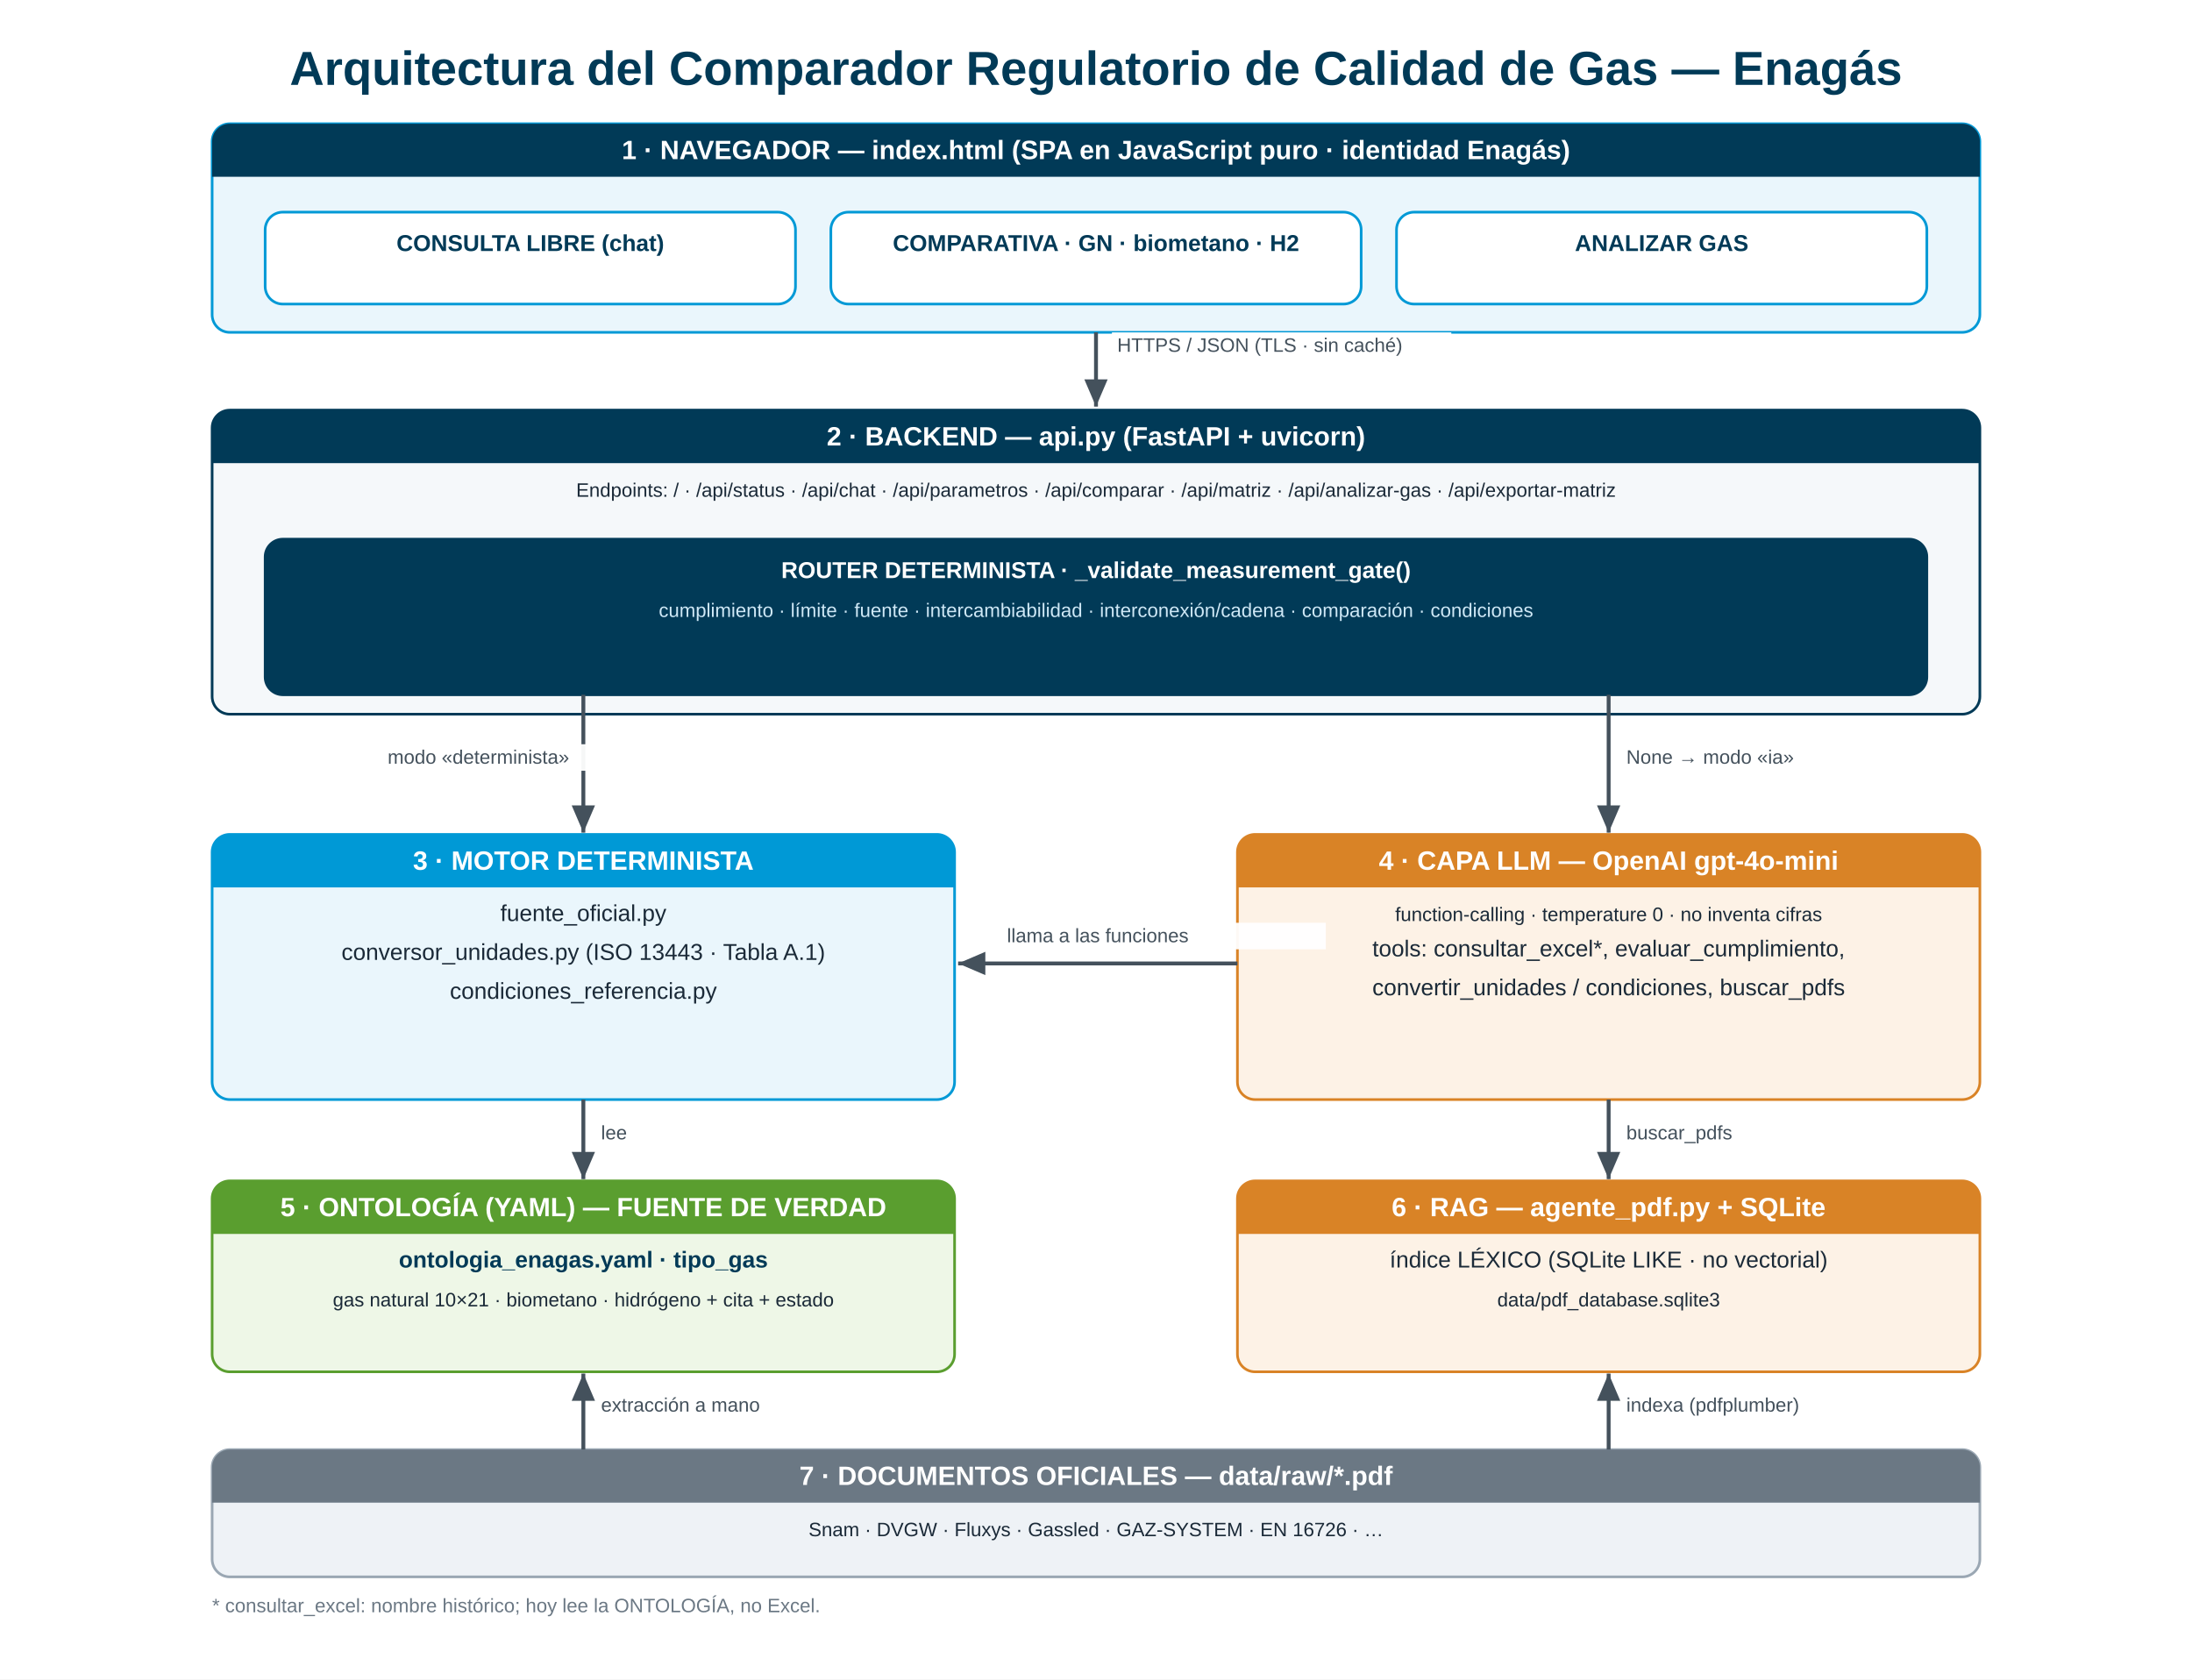
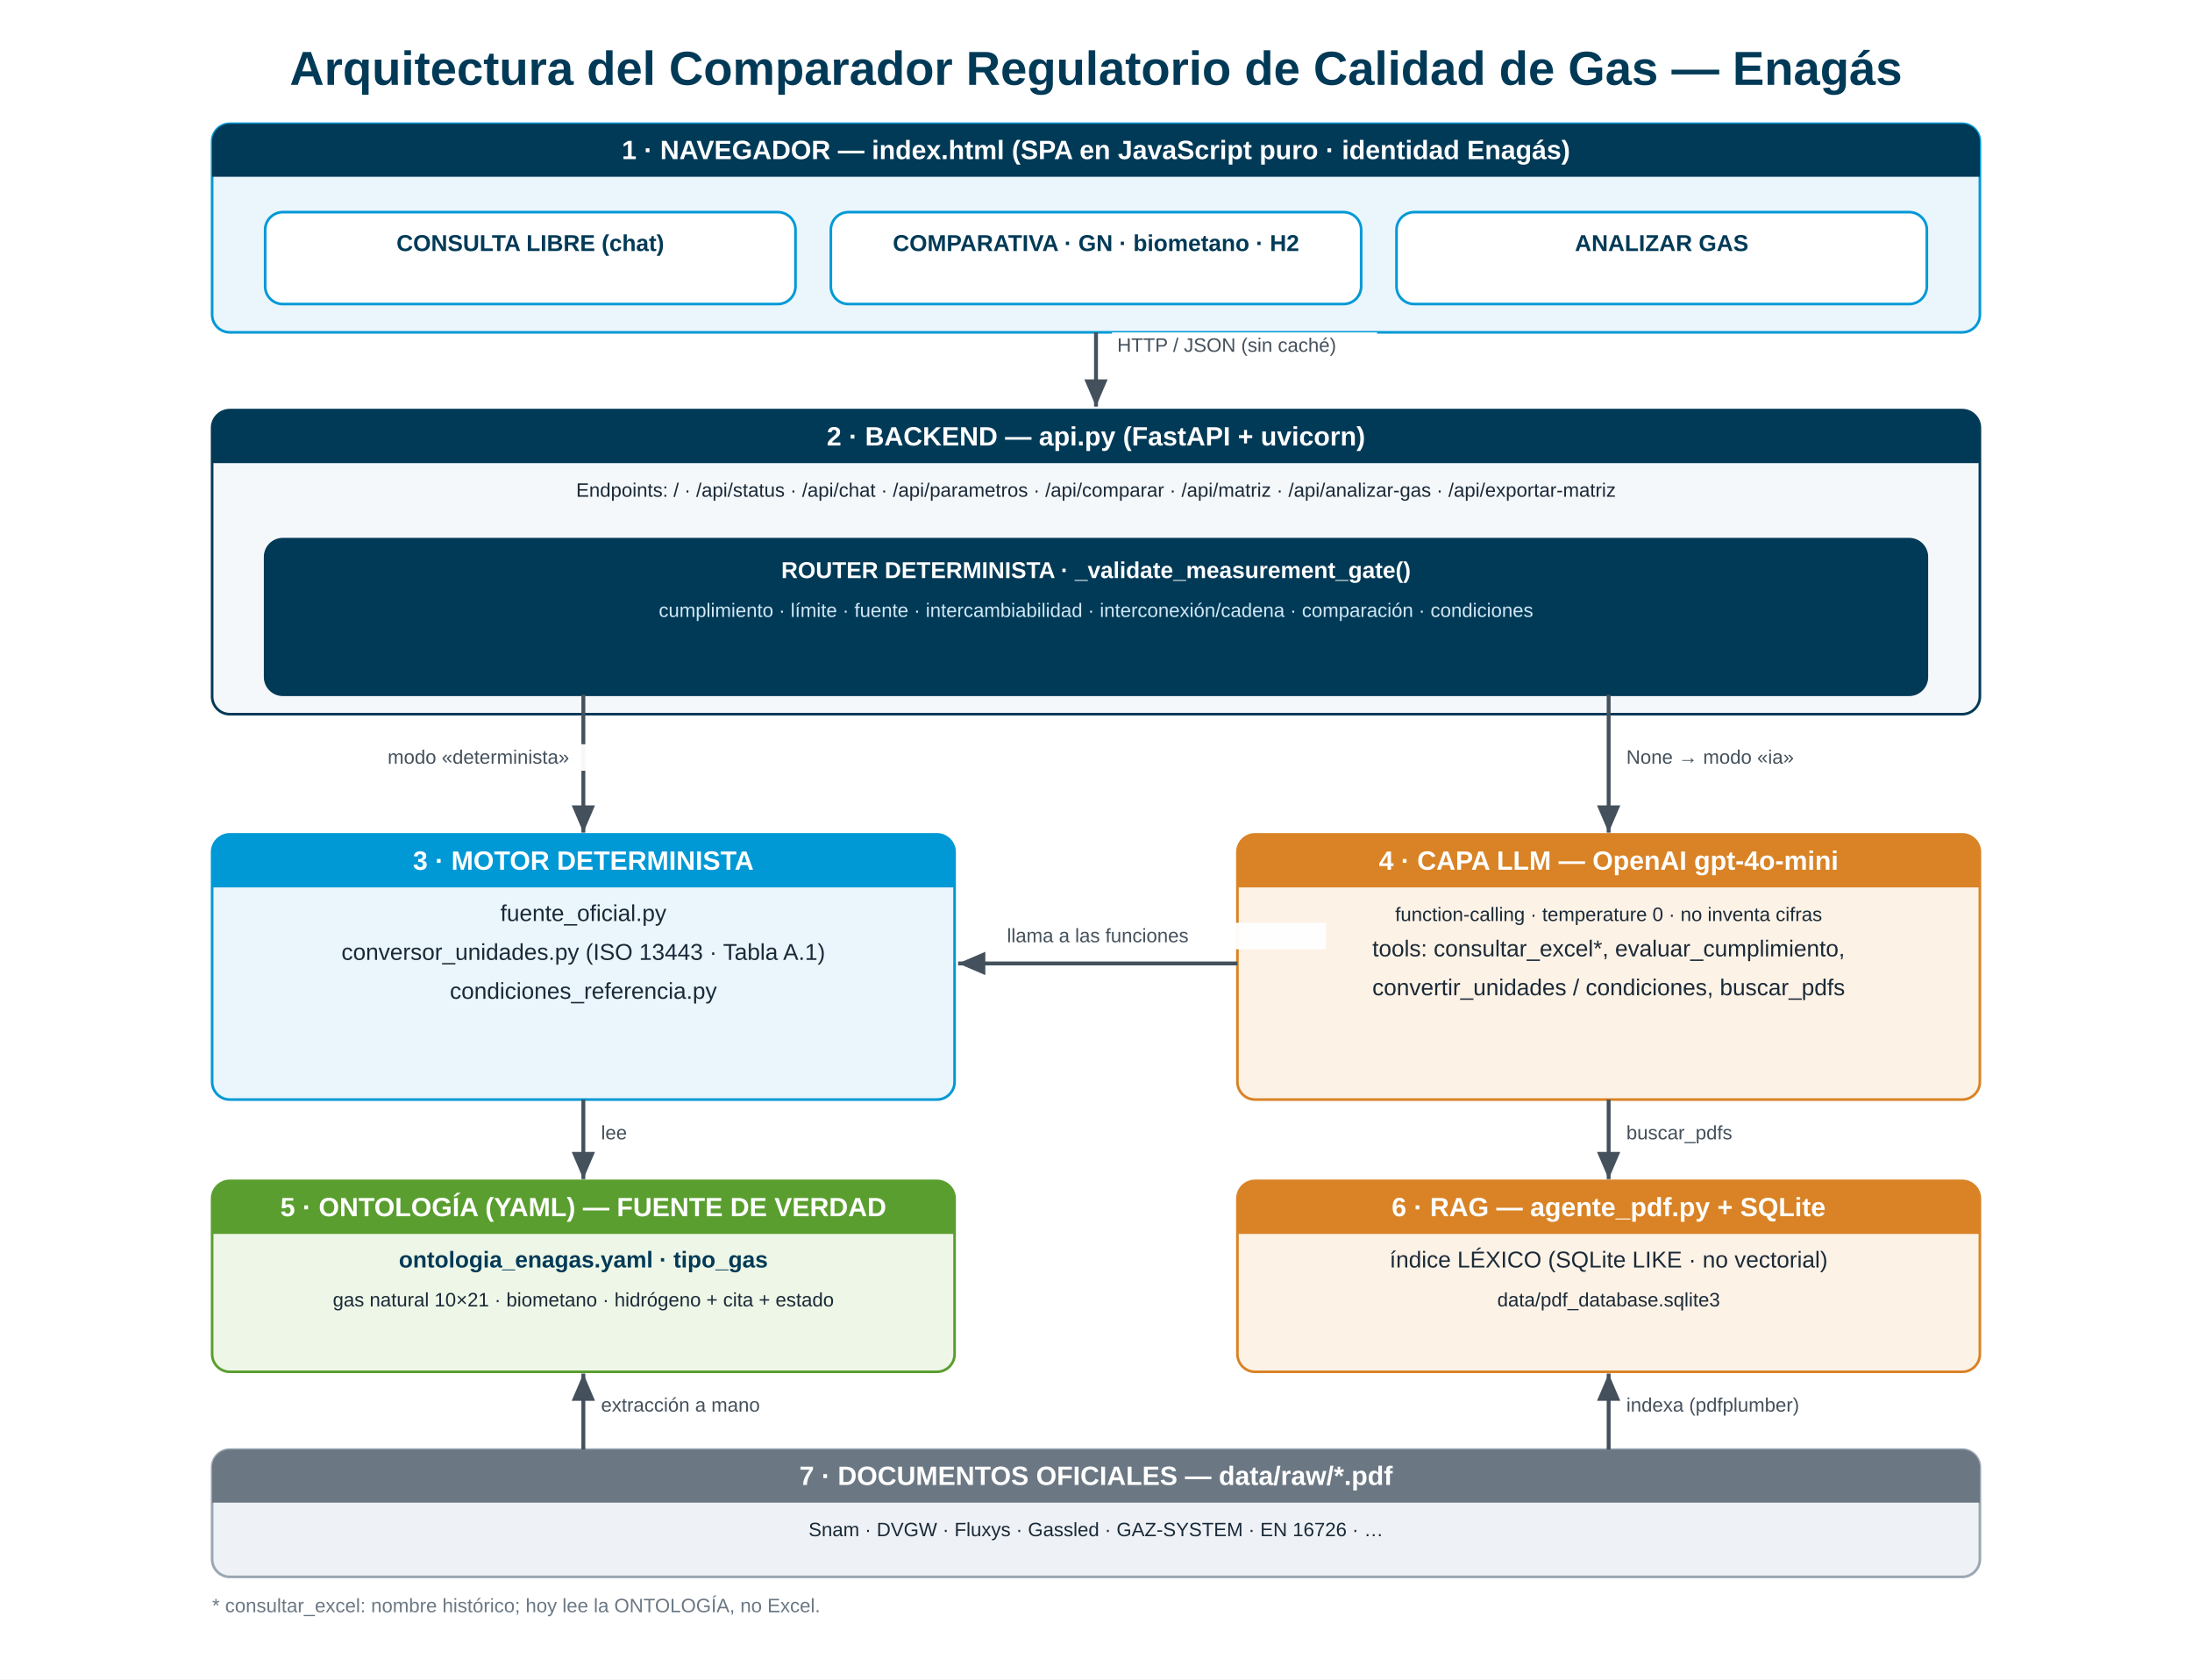
<svg xmlns="http://www.w3.org/2000/svg" width="1240" height="950" viewBox="0 0 1240 950" font-family="Arial, Helvetica, sans-serif">
  <rect width="1240" height="950" fill="#ffffff" />
  <defs>
    <marker id="ah" markerWidth="9" markerHeight="9" refX="7" refY="3" orient="auto">
      <path d="M0,0 L7,3 L0,6 Z" fill="#44515c" />
    </marker>
  </defs>
  <text x="620.0" y="48" text-anchor="middle" font-size="27" font-weight="bold" fill="#013a57">Arquitectura del Comparador Regulatorio de Calidad de Gas — Enagás</text>
  <rect x="120" y="70" width="1000" height="118" rx="10" fill="#eaf6fc" stroke="#0099d6" stroke-width="1.5" />
  <path d="M130,70 h980 a10,10 0 0 1 10,10 v20 h-1000 v-20 a10,10 0 0 1 10,-10 z" fill="#013a57" />
  <text x="620.0" y="90" font-size="15" font-weight="bold" fill="#ffffff" text-anchor="middle">1 · NAVEGADOR  —  index.html  (SPA en JavaScript puro · identidad Enagás)</text>
  <rect x="150" y="120" width="300" height="52" rx="10" fill="#ffffff" stroke="#0099d6" stroke-width="1.5" />
  <text x="300.0" y="142" font-size="13" font-weight="bold" fill="#013a57" text-anchor="middle">CONSULTA LIBRE  (chat)</text>
  <rect x="470" y="120" width="300" height="52" rx="10" fill="#ffffff" stroke="#0099d6" stroke-width="1.5" />
  <text x="620.0" y="142" font-size="13" font-weight="bold" fill="#013a57" text-anchor="middle">COMPARATIVA  ·  GN · biometano · H2</text>
  <rect x="790" y="120" width="300" height="52" rx="10" fill="#ffffff" stroke="#0099d6" stroke-width="1.5" />
  <text x="940.0" y="142" font-size="13" font-weight="bold" fill="#013a57" text-anchor="middle">ANALIZAR GAS</text>
  <rect x="120" y="232" width="1000" height="172" rx="10" fill="#f5f8fa" stroke="#013a57" stroke-width="1.5" />
  <path d="M130,232 h980 a10,10 0 0 1 10,10 v20 h-1000 v-20 a10,10 0 0 1 10,-10 z" fill="#013a57" />
  <text x="620.0" y="252" font-size="15" font-weight="bold" fill="#ffffff" text-anchor="middle">2 · BACKEND  —  api.py  (FastAPI + uvicorn)</text>
  <text x="620.0" y="281" font-size="11" fill="#1b2a38" text-anchor="middle">Endpoints:  /  ·  /api/status  ·  /api/chat  ·  /api/parametros  ·  /api/comparar  ·  /api/matriz  ·  /api/analizar-gas  ·  /api/exportar-matriz</text>
  <rect x="150" y="305" width="940" height="88" rx="10" fill="#013a57" stroke="#013a57" stroke-width="1.5" />
  <text x="620.0" y="327" font-size="13" font-weight="bold" fill="#ffffff" text-anchor="middle">ROUTER DETERMINISTA   ·   _validate_measurement_gate()</text>
  <text x="620.0" y="349" font-size="11" fill="#cfe8f6" text-anchor="middle">cumplimiento · límite · fuente · intercambiabilidad · interconexión/cadena · comparación · condiciones</text>
  <rect x="120" y="472" width="420" height="150" rx="10" fill="#eaf6fc" stroke="#0099d6" stroke-width="1.5" />
  <path d="M130,472 h400 a10,10 0 0 1 10,10 v20 h-420 v-20 a10,10 0 0 1 10,-10 z" fill="#0099d6" />
  <text x="330.0" y="492" font-size="15" font-weight="bold" fill="#ffffff" text-anchor="middle">3 · MOTOR DETERMINISTA</text>
  <text x="330.0" y="521" font-size="13" fill="#1b2a38" text-anchor="middle">fuente_oficial.py</text>
  <text x="330.0" y="543" font-size="13" fill="#1b2a38" text-anchor="middle">conversor_unidades.py  (ISO 13443 · Tabla A.1)</text>
  <text x="330.0" y="565" font-size="13" fill="#1b2a38" text-anchor="middle">condiciones_referencia.py</text>
  <rect x="700" y="472" width="420" height="150" rx="10" fill="#fdf2e6" stroke="#d98326" stroke-width="1.5" />
  <path d="M710,472 h400 a10,10 0 0 1 10,10 v20 h-420 v-20 a10,10 0 0 1 10,-10 z" fill="#d98326" />
  <text x="910.0" y="492" font-size="15" font-weight="bold" fill="#ffffff" text-anchor="middle">4 · CAPA LLM  —  OpenAI gpt-4o-mini</text>
  <text x="910.0" y="521" font-size="11" fill="#1b2a38" text-anchor="middle">function-calling · temperature 0 · no inventa cifras</text>
  <text x="910.0" y="541" font-size="13" fill="#1b2a38" text-anchor="middle">tools:  consultar_excel*,  evaluar_cumplimiento,</text>
  <text x="910.0" y="563" font-size="13" fill="#1b2a38" text-anchor="middle">convertir_unidades / condiciones,  buscar_pdfs</text>
  <rect x="120" y="668" width="420" height="108" rx="10" fill="#eef7e7" stroke="#5a9e2f" stroke-width="1.5" />
  <path d="M130,668 h400 a10,10 0 0 1 10,10 v20 h-420 v-20 a10,10 0 0 1 10,-10 z" fill="#5a9e2f" />
  <text x="330.0" y="688" font-size="15" font-weight="bold" fill="#ffffff" text-anchor="middle">5 · ONTOLOGÍA (YAML)  —  FUENTE DE VERDAD</text>
  <text x="330.0" y="717" font-size="13" font-weight="bold" fill="#013a57" text-anchor="middle">ontologia_enagas.yaml   ·   tipo_gas</text>
  <text x="330.0" y="739" font-size="11" fill="#1b2a38" text-anchor="middle">gas natural 10×21 · biometano · hidrógeno + cita + estado</text>
  <rect x="700" y="668" width="420" height="108" rx="10" fill="#fdf2e6" stroke="#d98326" stroke-width="1.5" />
  <path d="M710,668 h400 a10,10 0 0 1 10,10 v20 h-420 v-20 a10,10 0 0 1 10,-10 z" fill="#d98326" />
  <text x="910.0" y="688" font-size="15" font-weight="bold" fill="#ffffff" text-anchor="middle">6 · RAG  —  agente_pdf.py + SQLite</text>
  <text x="910.0" y="717" font-size="13" fill="#1b2a38" text-anchor="middle">índice LÉXICO  (SQLite LIKE · no vectorial)</text>
  <text x="910.0" y="739" font-size="11" fill="#1b2a38" text-anchor="middle">data/pdf_database.sqlite3</text>
  <rect x="120" y="820" width="1000" height="72" rx="10" fill="#eef2f6" stroke="#9aa7b3" stroke-width="1.5" />
  <path d="M130,820 h980 a10,10 0 0 1 10,10 v20 h-1000 v-20 a10,10 0 0 1 10,-10 z" fill="#6b7884" />
  <text x="620.0" y="840" font-size="15" font-weight="bold" fill="#ffffff" text-anchor="middle">7 · DOCUMENTOS OFICIALES  —  data/raw/*.pdf</text>
  <text x="620.0" y="869" font-size="11" fill="#1b2a38" text-anchor="middle">Snam · DVGW · Fluxys · Gassled · GAZ-SYSTEM · EN 16726 · …</text>
  <line x1="620" y1="188" x2="620" y2="230" stroke="#44515c" stroke-width="2.2" marker-end="url(#ah)" />
-   <rect x="629.0" y="188.0" width="192" height="15" fill="#ffffff" opacity="0.95" />
-   <text x="632.0" y="199.0" font-size="11" fill="#44515c" text-anchor="start">HTTPS / JSON  (TLS · sin caché)</text>
+   <rect x="629.0" y="188.0" width="150" height="15" fill="#ffffff" opacity="0.95" />
+   <text x="632.0" y="199.0" font-size="11" fill="#44515c" text-anchor="start">HTTP / JSON  (sin caché)</text>
  <line x1="330" y1="393" x2="330" y2="471" stroke="#44515c" stroke-width="2.2" marker-end="url(#ah)" />
  <rect x="319.0" y="421.0" width="120" height="15" fill="#ffffff" opacity="0.95" />
  <text x="322.0" y="432.0" font-size="11" fill="#44515c" text-anchor="end">modo «determinista»</text>
  <line x1="910" y1="393" x2="910" y2="471" stroke="#44515c" stroke-width="2.2" marker-end="url(#ah)" />
  <rect x="917.0" y="421.0" width="114" height="15" fill="#ffffff" opacity="0.95" />
  <text x="920.0" y="432.0" font-size="11" fill="#44515c" text-anchor="start">None  →  modo «ia»</text>
  <line x1="700" y1="545" x2="542" y2="545" stroke="#44515c" stroke-width="2.2" marker-end="url(#ah)" />
  <rect x="618.0" y="522.0" width="132" height="15" fill="#ffffff" opacity="0.95" />
  <text x="621.0" y="533.0" font-size="11" fill="#44515c" text-anchor="middle">llama a las funciones</text>
  <line x1="330" y1="622" x2="330" y2="667" stroke="#44515c" stroke-width="2.2" marker-end="url(#ah)" />
  <rect x="337.0" y="633.5" width="24" height="15" fill="#ffffff" opacity="0.95" />
  <text x="340.0" y="644.5" font-size="11" fill="#44515c" text-anchor="start">lee</text>
  <line x1="910" y1="622" x2="910" y2="667" stroke="#44515c" stroke-width="2.2" marker-end="url(#ah)" />
  <rect x="917.0" y="633.5" width="72" height="15" fill="#ffffff" opacity="0.95" />
  <text x="920.0" y="644.5" font-size="11" fill="#44515c" text-anchor="start">buscar_pdfs</text>
  <line x1="330" y1="820" x2="330" y2="777" stroke="#44515c" stroke-width="2.2" marker-end="url(#ah)" />
  <rect x="337.0" y="787.5" width="108" height="15" fill="#ffffff" opacity="0.95" />
  <text x="340.0" y="798.5" font-size="11" fill="#44515c" text-anchor="start">extracción a mano</text>
  <line x1="910" y1="820" x2="910" y2="777" stroke="#44515c" stroke-width="2.2" marker-end="url(#ah)" />
  <rect x="917.0" y="787.5" width="120" height="15" fill="#ffffff" opacity="0.95" />
  <text x="920.0" y="798.5" font-size="11" fill="#44515c" text-anchor="start">indexa (pdfplumber)</text>
  <text x="120" y="912" font-size="11" fill="#6b7884" text-anchor="start">* consultar_excel: nombre histórico; hoy lee la ONTOLOGÍA, no Excel.</text>
</svg>
